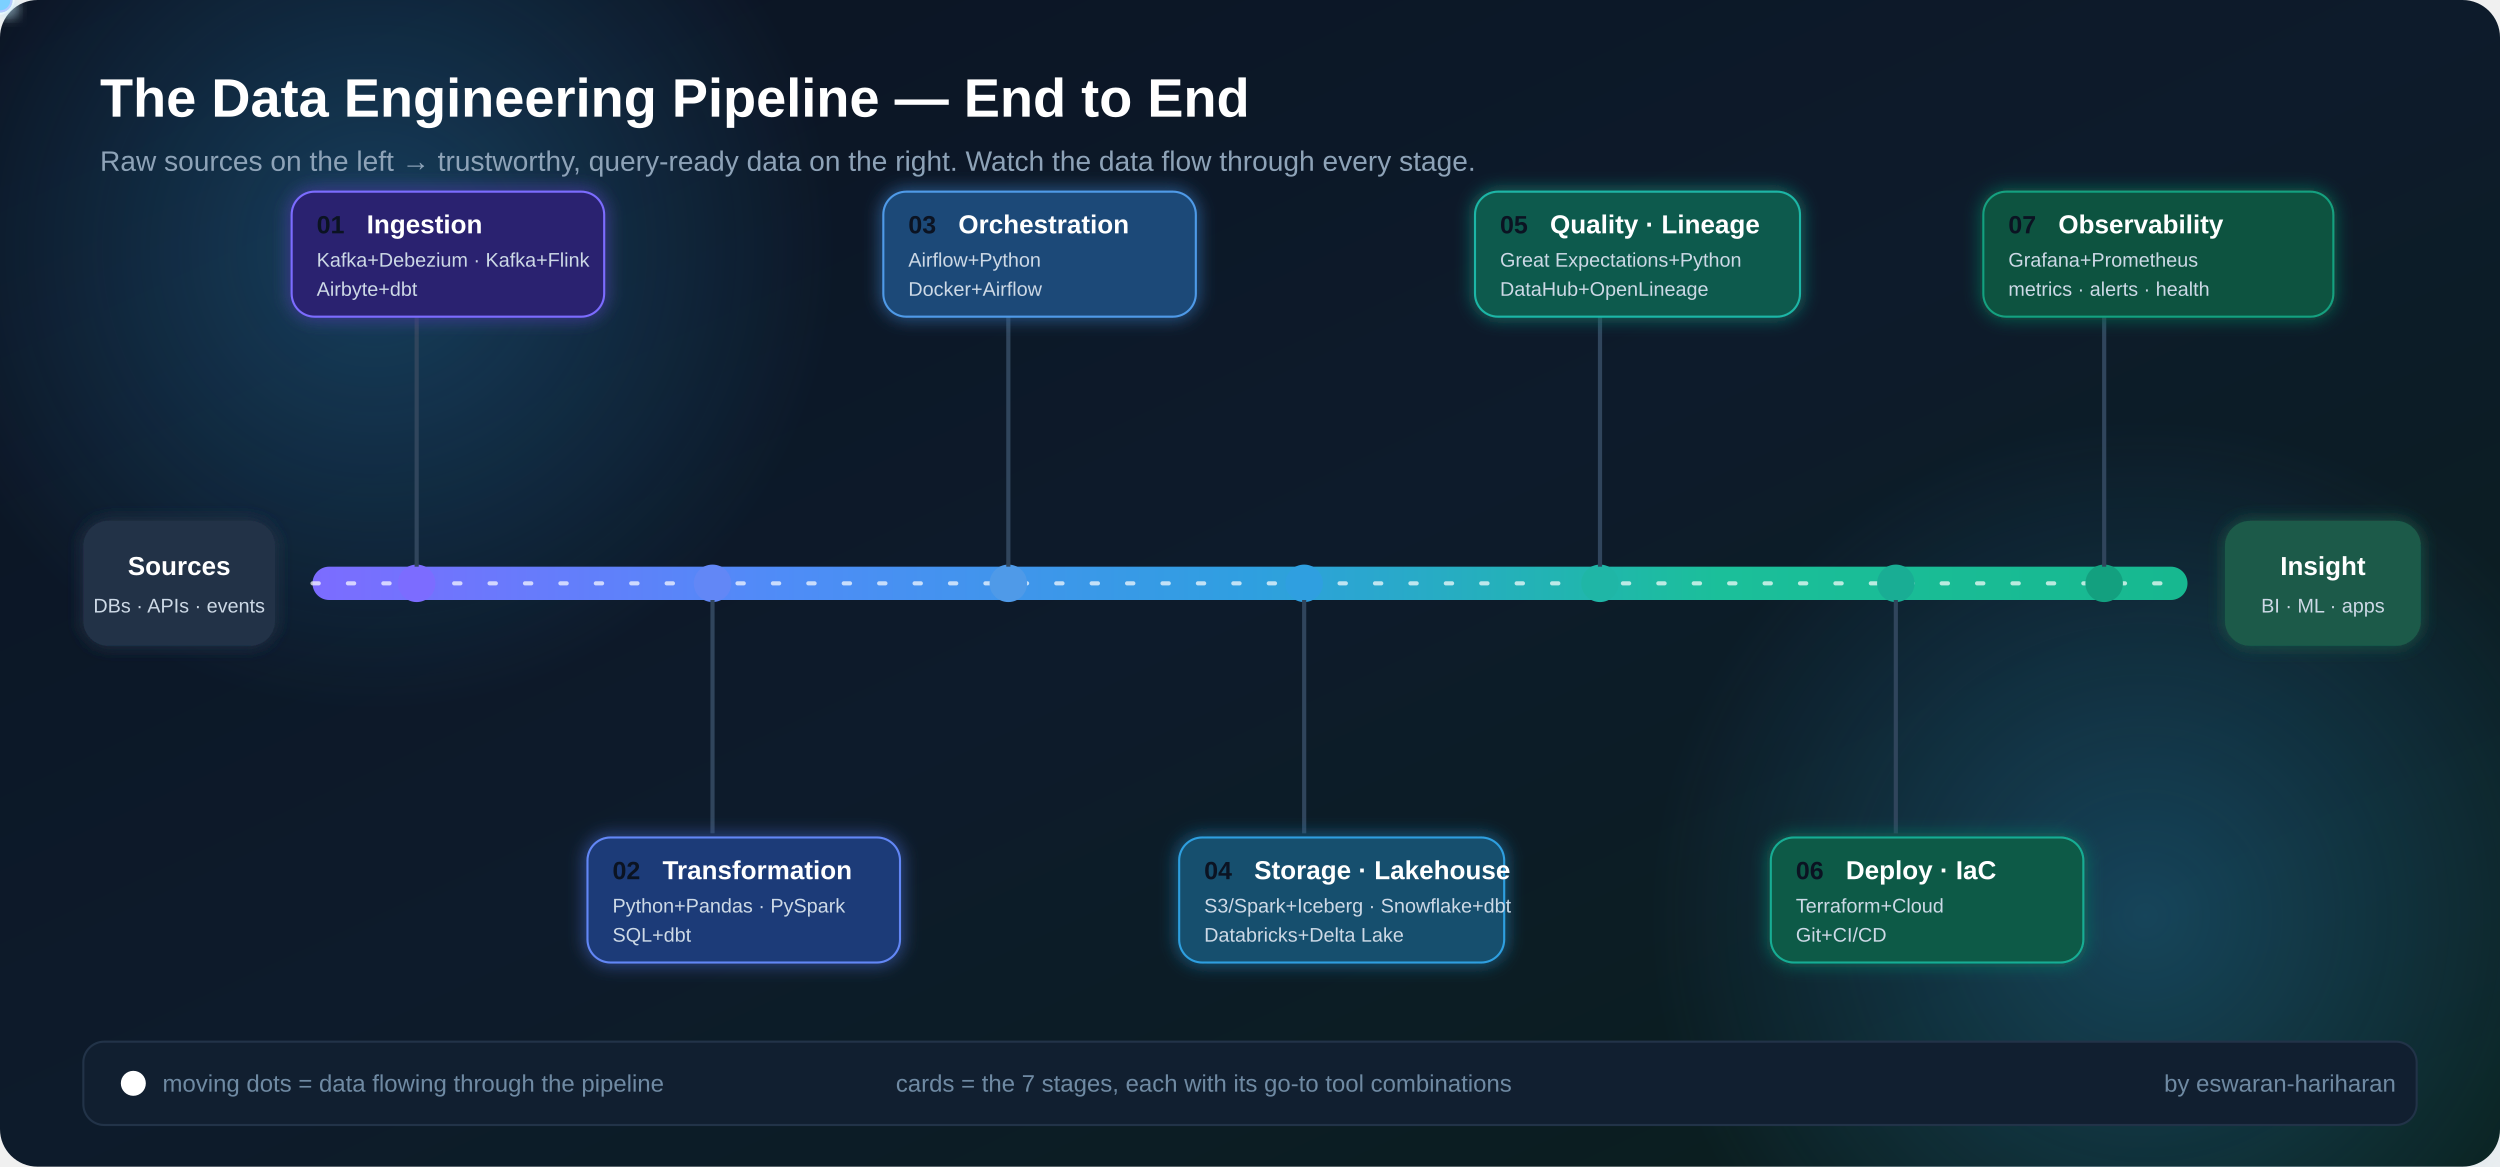
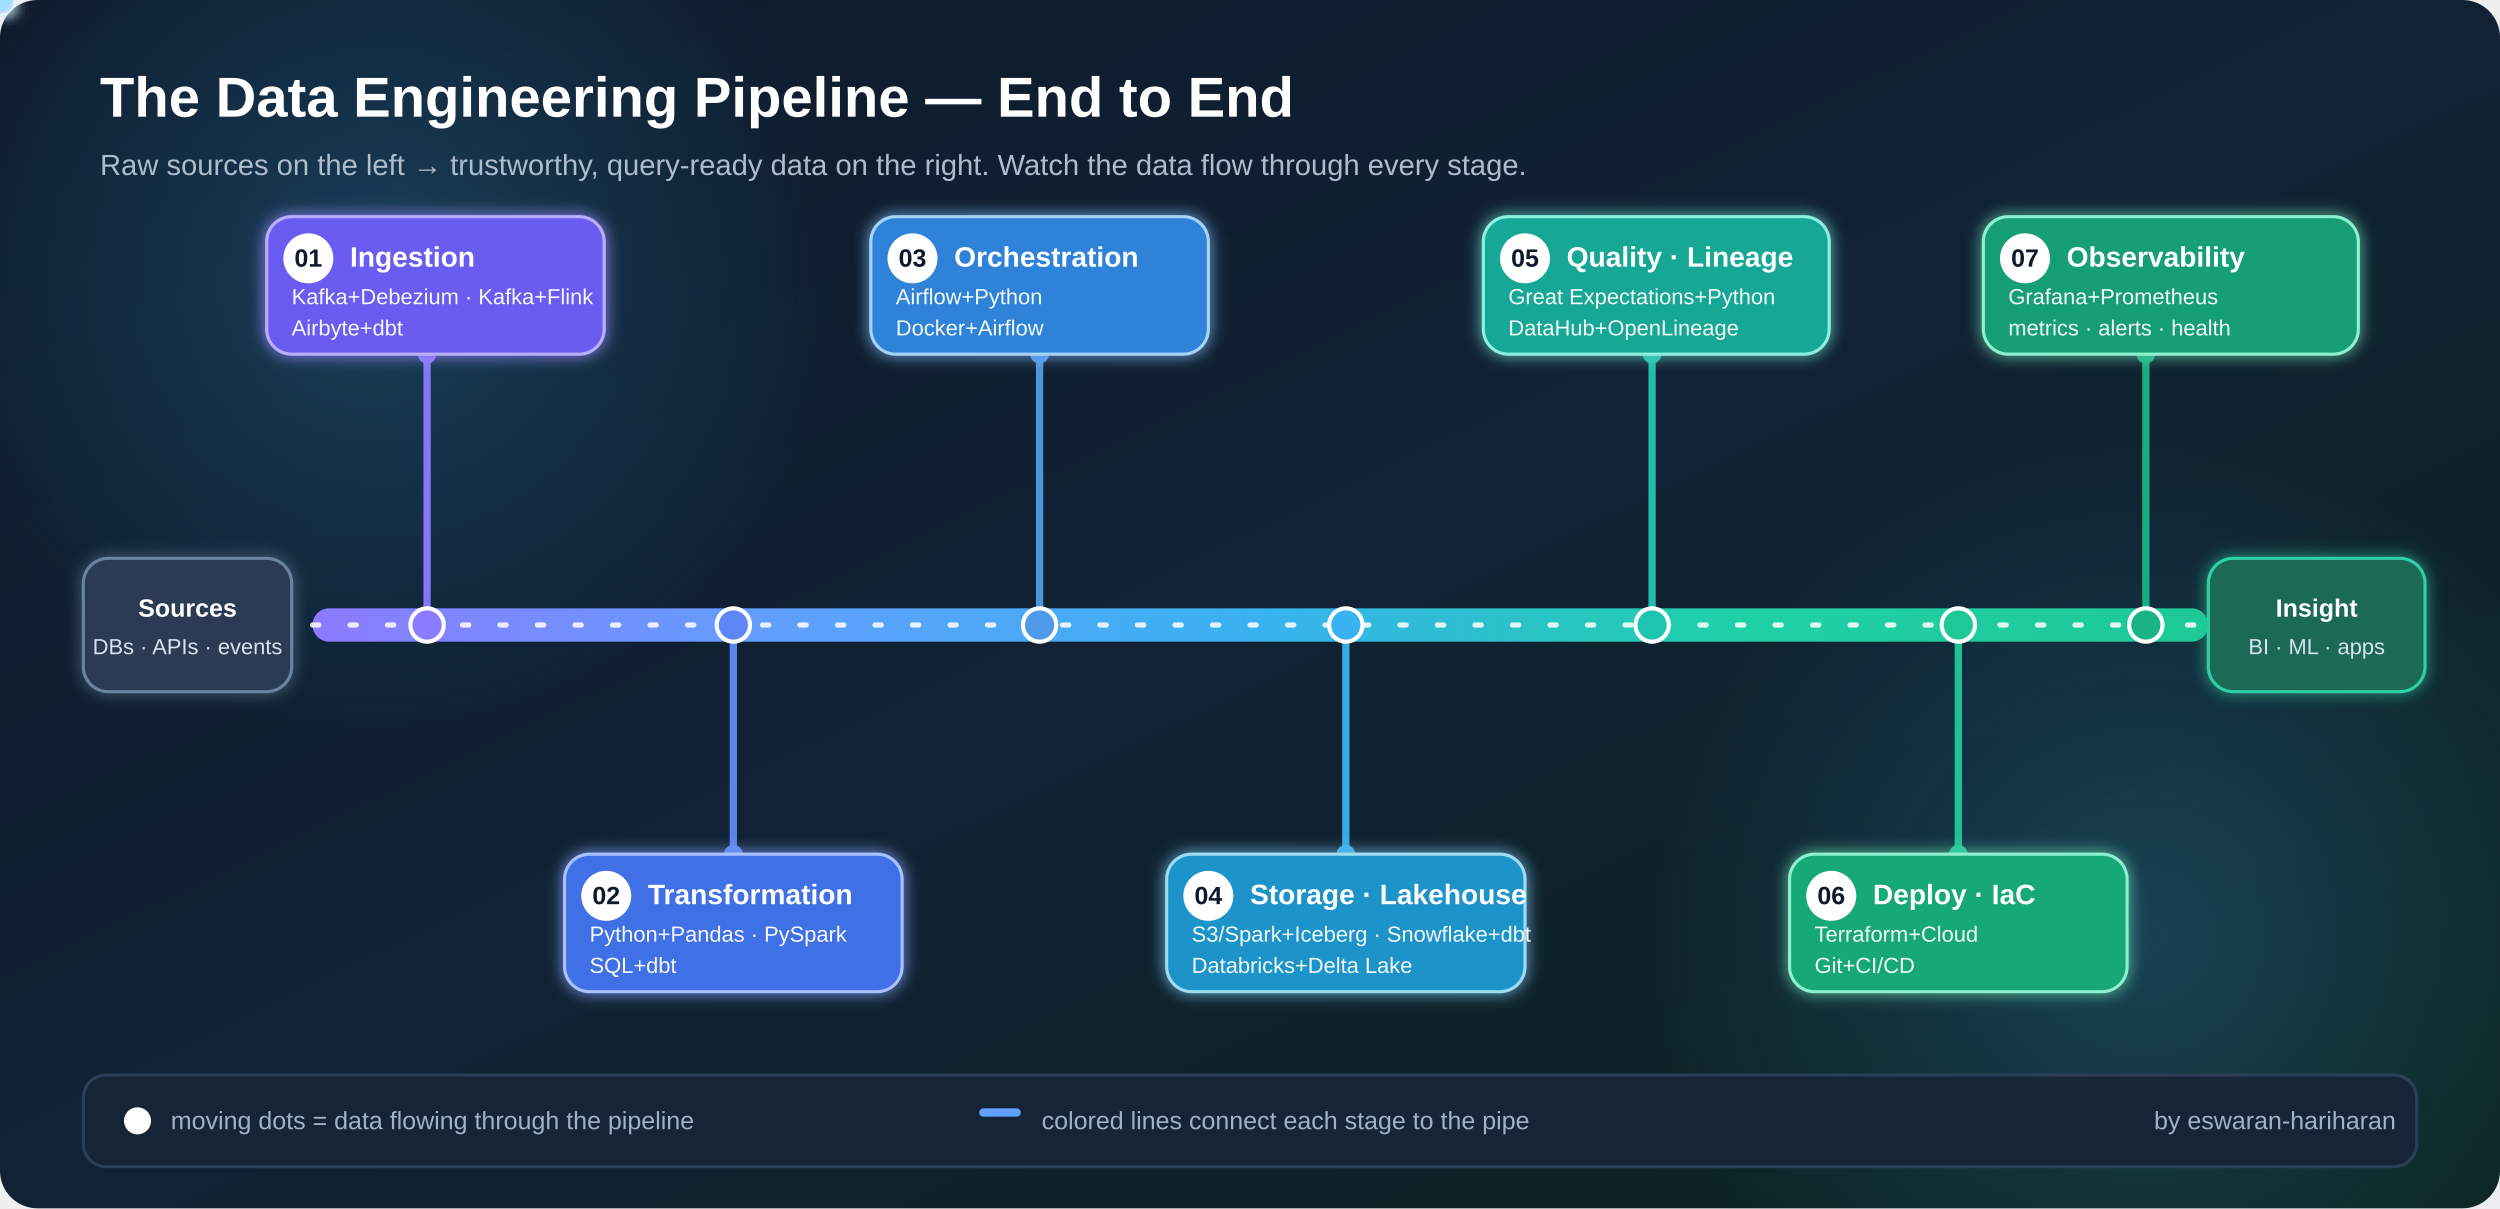
- <svg xmlns="http://www.w3.org/2000/svg" viewBox="0 0 1200 560" font-family="'Segoe UI', Arial, sans-serif" role="img" aria-label="Animated overview of the full data engineering pipeline across seven stages">
+ <svg xmlns="http://www.w3.org/2000/svg" viewBox="0 0 1200 580" font-family="'Segoe UI', Arial, sans-serif" role="img" aria-label="Animated overview of the full data engineering pipeline across seven stages">
  <defs>
    <linearGradient id="ovbg" x1="0" y1="0" x2="1" y2="1">
-       <stop offset="0" stop-color="#0b1322" />
-       <stop offset="0.5" stop-color="#0d1b2b" />
-       <stop offset="1" stop-color="#0a1f1b" />
+       <stop offset="0" stop-color="#0e1a2b" />
+       <stop offset="0.5" stop-color="#102234" />
+       <stop offset="1" stop-color="#0c231f" />
    </linearGradient>
    <linearGradient id="ovpipe" x1="0" y1="0" x2="1" y2="0">
-       <stop offset="0" stop-color="#7c6cff" />
-       <stop offset="0.25" stop-color="#4f8cf7" />
-       <stop offset="0.5" stop-color="#2f9fe0" />
-       <stop offset="0.75" stop-color="#1bbf9a" />
-       <stop offset="1" stop-color="#17b890" />
-       <animate attributeName="x1" values="0;0.3;0" dur="6s" repeatCount="indefinite" />
+       <stop offset="0" stop-color="#8b7bff" />
+       <stop offset="0.25" stop-color="#5fa0ff" />
+       <stop offset="0.5" stop-color="#38b2f0" />
+       <stop offset="0.75" stop-color="#1fd0a8" />
+       <stop offset="1" stop-color="#1ec997" />
    </linearGradient>
    <radialGradient id="ovorb" cx="0.5" cy="0.5" r="0.5">
-       <stop offset="0" stop-color="#2f9fe0" stop-opacity=".30" />
-       <stop offset="1" stop-color="#2f9fe0" stop-opacity="0" />
+       <stop offset="0" stop-color="#38b2f0" stop-opacity=".22" />
+       <stop offset="1" stop-color="#38b2f0" stop-opacity="0" />
    </radialGradient>
    <filter id="ovglow" x="-40%" y="-40%" width="180%" height="180%">
-       <feGaussianBlur stdDeviation="4" result="b" />
+       <feGaussianBlur stdDeviation="3.5" result="b" />
      <feMerge>
        <feMergeNode in="b" />
        <feMergeNode in="SourceGraphic" />
      </feMerge>
    </filter>
    <style>
-       .title{font-size:26px;font-weight:800;fill:#fff}
-       .sub{font-size:13.5px;fill:#8ea3b8}
-       .snum{font-size:12px;font-weight:800;fill:#0b1322}
-       .sname{font-size:12.5px;font-weight:800;fill:#fff}
-       .scombo{font-size:9.5px;fill:#cdd9e6}
-       .cap{font-size:11.5px;fill:#6f8aa3}
+       .title{font-size:27px;font-weight:800;fill:#ffffff}
+       .sub{font-size:14px;fill:#aebccb}
+       .sname{font-size:13.5px;font-weight:800;fill:#ffffff}
+       .scombo{font-size:10.5px;fill:#ffffff;opacity:0.95}
+       .cap{font-size:12px;fill:#9fb3c6}
+       .chip{font-size:12px;font-weight:900;fill:#0e1a2b}
+       .endlabel{font-size:12px;font-weight:800;fill:#ffffff}
+       .endsub{font-size:10.5px;fill:#d7e3ef}
    </style>
  </defs>
-   <rect width="1200" height="560" rx="18" fill="url(#ovbg)" />
-   <circle cx="180" cy="120" r="220" fill="url(#ovorb)" />
-   <circle cx="1030" cy="440" r="240" fill="url(#ovorb)" />
+   <rect width="1200" height="580" rx="18" fill="url(#ovbg)" />
+   <circle cx="180" cy="130" r="220" fill="url(#ovorb)" />
+   <circle cx="1030" cy="450" r="240" fill="url(#ovorb)" />
  <text x="48" y="56" class="title">The Data Engineering Pipeline — End to End</text>
-   <text x="48" y="82" class="sub">Raw sources on the left → trustworthy, query-ready data on the right. Watch the data flow through every stage.</text>
+   <text x="48" y="84" class="sub">Raw sources on the left → trustworthy, query-ready data on the right. Watch the data flow through every stage.</text>
+   <g stroke-width="3.5" fill="none" opacity="0.95">
+     <path d="M205,300 V170" stroke="#8b7bff" />
+     <path d="M352,300 V410" stroke="#5f86f6" />
+     <path d="M499,300 V170" stroke="#4f9ae8" />
+     <path d="M646,300 V410" stroke="#38b2f0" />
+     <path d="M793,300 V170" stroke="#1fc4b0" />
+     <path d="M940,300 V410" stroke="#1ec997" />
+     <path d="M1030,300 V170" stroke="#19b386" />
+   </g>
+   <g>
+     <circle cx="205" cy="170" r="4.5" fill="#8b7bff" />
+     <circle cx="499" cy="170" r="4.5" fill="#4f9ae8" />
+     <circle cx="793" cy="170" r="4.5" fill="#1fc4b0" />
+     <circle cx="1030" cy="170" r="4.5" fill="#19b386" />
+     <circle cx="352" cy="410" r="4.5" fill="#5f86f6" />
+     <circle cx="646" cy="410" r="4.5" fill="#38b2f0" />
+     <circle cx="940" cy="410" r="4.5" fill="#1ec997" />
+   </g>
  <g filter="url(#ovglow)">
-     <rect x="40" y="250" width="92" height="60" rx="12" fill="#243247" />
-     <rect x="1068" y="250" width="94" height="60" rx="12" fill="#1f5a4a" />
+     <rect x="40" y="268" width="100" height="64" rx="12" fill="#2b3b52" stroke="#6a84a0" stroke-width="1.5" />
+     <rect x="1060" y="268" width="104" height="64" rx="12" fill="#1f6b57" stroke="#2fd0a8" stroke-width="1.5" />
  </g>
-   <text x="86" y="276" text-anchor="middle" class="sname" font-size="11">Sources</text>
-   <text x="86" y="294" text-anchor="middle" class="scombo">DBs · APIs · events</text>
-   <text x="1115" y="276" text-anchor="middle" class="sname" font-size="11">Insight</text>
-   <text x="1115" y="294" text-anchor="middle" class="scombo">BI · ML · apps</text>
-   <rect x="150" y="272" width="900" height="16" rx="8" fill="url(#ovpipe)" />
-   <line x1="150" y1="280" x2="1050" y2="280" stroke="#ffffff" stroke-width="2" stroke-dasharray="3 14" stroke-linecap="round" opacity="0.7">
-     <animate attributeName="stroke-dashoffset" from="0" to="-34" dur="0.9s" repeatCount="indefinite" />
+   <text x="90" y="296" text-anchor="middle" class="endlabel">Sources</text>
+   <text x="90" y="314" text-anchor="middle" class="endsub">DBs · APIs · events</text>
+   <text x="1112" y="296" text-anchor="middle" class="endlabel">Insight</text>
+   <text x="1112" y="314" text-anchor="middle" class="endsub">BI · ML · apps</text>
+   <rect x="150" y="292" width="910" height="16" rx="8" fill="url(#ovpipe)" />
+   <line x1="150" y1="300" x2="1060" y2="300" stroke="#ffffff" stroke-width="2.5" stroke-dasharray="3 15" stroke-linecap="round" opacity="0.85">
+     <animate attributeName="stroke-dashoffset" from="0" to="-36" dur="0.8s" repeatCount="indefinite" />
  </line>
  <g>
-     <circle r="7" fill="#ffffff" filter="url(#ovglow)">
-       <animate attributeName="cx" from="150" to="1050" dur="5s" repeatCount="indefinite" />
-       <animate attributeName="cy" values="280;280" dur="5s" repeatCount="indefinite" />
+     <circle r="7.5" fill="#ffffff" filter="url(#ovglow)">
+       <animate attributeName="cx" from="150" to="1060" dur="5s" repeatCount="indefinite" />
+       <animate attributeName="cy" values="300;300" dur="5s" repeatCount="indefinite" />
      <animate attributeName="opacity" values="0;1;1;1;0" dur="5s" repeatCount="indefinite" />
    </circle>
-     <circle r="6" fill="#9ff0d6" filter="url(#ovglow)">
-       <animate attributeName="cx" from="150" to="1050" dur="5s" begin="1.1s" repeatCount="indefinite" />
-       <animate attributeName="cy" values="280;280" dur="5s" repeatCount="indefinite" />
-       <animate attributeName="opacity" values="0;1;1;1;0" dur="5s" begin="1.1s" repeatCount="indefinite" />
+     <circle r="6.5" fill="#b7ffe8" filter="url(#ovglow)">
+       <animate attributeName="cx" from="150" to="1060" dur="5s" begin="1.25s" repeatCount="indefinite" />
+       <animate attributeName="cy" values="300;300" dur="5s" repeatCount="indefinite" />
+       <animate attributeName="opacity" values="0;1;1;1;0" dur="5s" begin="1.25s" repeatCount="indefinite" />
    </circle>
-     <circle r="6" fill="#b9c6ff" filter="url(#ovglow)">
-       <animate attributeName="cx" from="150" to="1050" dur="5s" begin="2.2s" repeatCount="indefinite" />
-       <animate attributeName="cy" values="280;280" dur="5s" repeatCount="indefinite" />
-       <animate attributeName="opacity" values="0;1;1;1;0" dur="5s" begin="2.2s" repeatCount="indefinite" />
+     <circle r="6.5" fill="#cdd6ff" filter="url(#ovglow)">
+       <animate attributeName="cx" from="150" to="1060" dur="5s" begin="2.5s" repeatCount="indefinite" />
+       <animate attributeName="cy" values="300;300" dur="5s" repeatCount="indefinite" />
+       <animate attributeName="opacity" values="0;1;1;1;0" dur="5s" begin="2.5s" repeatCount="indefinite" />
    </circle>
-     <circle r="5" fill="#7cd0ff" filter="url(#ovglow)">
-       <animate attributeName="cx" from="150" to="1050" dur="5s" begin="3.3s" repeatCount="indefinite" />
-       <animate attributeName="cy" values="280;280" dur="5s" repeatCount="indefinite" />
-       <animate attributeName="opacity" values="0;1;1;1;0" dur="5s" begin="3.3s" repeatCount="indefinite" />
+     <circle r="5.5" fill="#9fe0ff" filter="url(#ovglow)">
+       <animate attributeName="cx" from="150" to="1060" dur="5s" begin="3.75s" repeatCount="indefinite" />
+       <animate attributeName="cy" values="300;300" dur="5s" repeatCount="indefinite" />
+       <animate attributeName="opacity" values="0;1;1;1;0" dur="5s" begin="3.75s" repeatCount="indefinite" />
    </circle>
  </g>
  <g>
-     <circle cx="200" cy="280" r="9" fill="#7c6cff">
-       <animate attributeName="r" values="9;13;9" dur="2.2s" repeatCount="indefinite" />
+     <circle cx="205" cy="300" r="8" fill="#8b7bff" stroke="#fff" stroke-width="2">
+       <animate attributeName="r" values="8;12;8" dur="2.2s" repeatCount="indefinite" />
    </circle>
-     <circle cx="342" cy="280" r="9" fill="#6287f6">
-       <animate attributeName="r" values="9;13;9" dur="2.2s" begin="0.3s" repeatCount="indefinite" />
+     <circle cx="352" cy="300" r="8" fill="#5f86f6" stroke="#fff" stroke-width="2">
+       <animate attributeName="r" values="8;12;8" dur="2.2s" begin="0.3s" repeatCount="indefinite" />
    </circle>
-     <circle cx="484" cy="280" r="9" fill="#4f9ae8">
-       <animate attributeName="r" values="9;13;9" dur="2.2s" begin="0.6s" repeatCount="indefinite" />
+     <circle cx="499" cy="300" r="8" fill="#4f9ae8" stroke="#fff" stroke-width="2">
+       <animate attributeName="r" values="8;12;8" dur="2.2s" begin="0.6s" repeatCount="indefinite" />
    </circle>
-     <circle cx="626" cy="280" r="9" fill="#2f9fe0">
-       <animate attributeName="r" values="9;13;9" dur="2.2s" begin="0.9s" repeatCount="indefinite" />
+     <circle cx="646" cy="300" r="8" fill="#38b2f0" stroke="#fff" stroke-width="2">
+       <animate attributeName="r" values="8;12;8" dur="2.2s" begin="0.9s" repeatCount="indefinite" />
    </circle>
-     <circle cx="768" cy="280" r="9" fill="#1fb6a6">
-       <animate attributeName="r" values="9;13;9" dur="2.2s" begin="1.2s" repeatCount="indefinite" />
+     <circle cx="793" cy="300" r="8" fill="#1fc4b0" stroke="#fff" stroke-width="2">
+       <animate attributeName="r" values="8;12;8" dur="2.2s" begin="1.2s" repeatCount="indefinite" />
    </circle>
-     <circle cx="910" cy="280" r="9" fill="#19ad94">
-       <animate attributeName="r" values="9;13;9" dur="2.2s" begin="1.5s" repeatCount="indefinite" />
+     <circle cx="940" cy="300" r="8" fill="#1ec997" stroke="#fff" stroke-width="2">
+       <animate attributeName="r" values="8;12;8" dur="2.2s" begin="1.5s" repeatCount="indefinite" />
    </circle>
-     <circle cx="1010" cy="280" r="9" fill="#13a07f">
-       <animate attributeName="r" values="9;13;9" dur="2.2s" begin="1.8s" repeatCount="indefinite" />
+     <circle cx="1030" cy="300" r="8" fill="#19b386" stroke="#fff" stroke-width="2">
+       <animate attributeName="r" values="8;12;8" dur="2.2s" begin="1.8s" repeatCount="indefinite" />
    </circle>
  </g>
-   <g stroke="#30455c" stroke-width="2">
-     <line x1="200" y1="272" x2="200" y2="150" />
-     <line x1="342" y1="288" x2="342" y2="400" />
-     <line x1="484" y1="272" x2="484" y2="150" />
-     <line x1="626" y1="288" x2="626" y2="400" />
-     <line x1="768" y1="272" x2="768" y2="150" />
-     <line x1="910" y1="288" x2="910" y2="400" />
-     <line x1="1010" y1="272" x2="1010" y2="150" />
+   <g filter="url(#ovglow)">
+     <rect x="128" y="104" width="162" height="66" rx="12" fill="#6b5cf0" stroke="#b9afff" stroke-width="1.5" />
  </g>
+   <circle cx="148" cy="124" r="12" fill="#ffffff" />
+   <text x="148" y="128" text-anchor="middle" class="chip">01</text>
+   <text x="168" y="128" class="sname">Ingestion</text>
+   <text x="140" y="146" class="scombo">Kafka+Debezium · Kafka+Flink</text>
+   <text x="140" y="161" class="scombo">Airbyte+dbt</text>
  <g filter="url(#ovglow)">
-     <rect x="140" y="92" width="150" height="60" rx="11" fill="#2a2470" stroke="#7c6cff" />
+     <rect x="271" y="410" width="162" height="66" rx="12" fill="#3f6fe6" stroke="#a9c2ff" stroke-width="1.5" />
  </g>
-   <text x="152" y="112" class="snum" fill="#cfc8ff">01</text>
-   <text x="176" y="112" class="sname">Ingestion</text>
-   <text x="152" y="128" class="scombo">Kafka+Debezium · Kafka+Flink</text>
-   <text x="152" y="142" class="scombo">Airbyte+dbt</text>
+   <circle cx="291" cy="430" r="12" fill="#ffffff" />
+   <text x="291" y="434" text-anchor="middle" class="chip">02</text>
+   <text x="311" y="434" class="sname">Transformation</text>
+   <text x="283" y="452" class="scombo">Python+Pandas · PySpark</text>
+   <text x="283" y="467" class="scombo">SQL+dbt</text>
  <g filter="url(#ovglow)">
-     <rect x="282" y="402" width="150" height="60" rx="11" fill="#1e3b78" stroke="#6287f6" />
+     <rect x="418" y="104" width="162" height="66" rx="12" fill="#2f82d8" stroke="#a6d4f5" stroke-width="1.5" />
  </g>
-   <text x="294" y="422" class="snum" fill="#c3d4ff">02</text>
-   <text x="318" y="422" class="sname">Transformation</text>
-   <text x="294" y="438" class="scombo">Python+Pandas · PySpark</text>
-   <text x="294" y="452" class="scombo">SQL+dbt</text>
+   <circle cx="438" cy="124" r="12" fill="#ffffff" />
+   <text x="438" y="128" text-anchor="middle" class="chip">03</text>
+   <text x="458" y="128" class="sname">Orchestration</text>
+   <text x="430" y="146" class="scombo">Airflow+Python</text>
+   <text x="430" y="161" class="scombo">Docker+Airflow</text>
  <g filter="url(#ovglow)">
-     <rect x="424" y="92" width="150" height="60" rx="11" fill="#1b4a78" stroke="#4f9ae8" />
+     <rect x="560" y="410" width="172" height="66" rx="12" fill="#1f93c9" stroke="#9fdcf2" stroke-width="1.5" />
  </g>
-   <text x="436" y="112" class="snum" fill="#c3e2ff">03</text>
-   <text x="460" y="112" class="sname">Orchestration</text>
-   <text x="436" y="128" class="scombo">Airflow+Python</text>
-   <text x="436" y="142" class="scombo">Docker+Airflow</text>
+   <circle cx="580" cy="430" r="12" fill="#ffffff" />
+   <text x="580" y="434" text-anchor="middle" class="chip">04</text>
+   <text x="600" y="434" class="sname">Storage · Lakehouse</text>
+   <text x="572" y="452" class="scombo">S3/Spark+Iceberg · Snowflake+dbt</text>
+   <text x="572" y="467" class="scombo">Databricks+Delta Lake</text>
  <g filter="url(#ovglow)">
-     <rect x="566" y="402" width="156" height="60" rx="11" fill="#154f6e" stroke="#2f9fe0" />
+     <rect x="712" y="104" width="166" height="66" rx="12" fill="#15a894" stroke="#8ff0e1" stroke-width="1.5" />
  </g>
-   <text x="578" y="422" class="snum" fill="#bfe9ff">04</text>
-   <text x="602" y="422" class="sname">Storage · Lakehouse</text>
-   <text x="578" y="438" class="scombo">S3/Spark+Iceberg · Snowflake+dbt</text>
-   <text x="578" y="452" class="scombo">Databricks+Delta Lake</text>
+   <circle cx="732" cy="124" r="12" fill="#ffffff" />
+   <text x="732" y="128" text-anchor="middle" class="chip">05</text>
+   <text x="752" y="128" class="sname">Quality · Lineage</text>
+   <text x="724" y="146" class="scombo">Great Expectations+Python</text>
+   <text x="724" y="161" class="scombo">DataHub+OpenLineage</text>
  <g filter="url(#ovglow)">
-     <rect x="708" y="92" width="156" height="60" rx="11" fill="#115a4e" stroke="#1fb6a6" />
+     <rect x="859" y="410" width="162" height="66" rx="12" fill="#15a877" stroke="#8ff0cf" stroke-width="1.5" />
  </g>
-   <text x="720" y="112" class="snum" fill="#b7f0e4">05</text>
-   <text x="744" y="112" class="sname">Quality · Lineage</text>
-   <text x="720" y="128" class="scombo">Great Expectations+Python</text>
-   <text x="720" y="142" class="scombo">DataHub+OpenLineage</text>
+   <circle cx="879" cy="430" r="12" fill="#ffffff" />
+   <text x="879" y="434" text-anchor="middle" class="chip">06</text>
+   <text x="899" y="434" class="sname">Deploy · IaC</text>
+   <text x="871" y="452" class="scombo">Terraform+Cloud</text>
+   <text x="871" y="467" class="scombo">Git+CI/CD</text>
  <g filter="url(#ovglow)">
-     <rect x="850" y="402" width="150" height="60" rx="11" fill="#0f5a47" stroke="#19ad94" />
+     <rect x="952" y="104" width="180" height="66" rx="12" fill="#139e74" stroke="#8ff0cf" stroke-width="1.5" />
  </g>
-   <text x="862" y="422" class="snum" fill="#b7f0df">06</text>
-   <text x="886" y="422" class="sname">Deploy · IaC</text>
-   <text x="862" y="438" class="scombo">Terraform+Cloud</text>
-   <text x="862" y="452" class="scombo">Git+CI/CD</text>
-   <g filter="url(#ovglow)">
-     <rect x="952" y="92" width="168" height="60" rx="11" fill="#0d5240" stroke="#13a07f" />
-   </g>
-   <text x="964" y="112" class="snum" fill="#b7f0df">07</text>
-   <text x="988" y="112" class="sname">Observability</text>
-   <text x="964" y="128" class="scombo">Grafana+Prometheus</text>
-   <text x="964" y="142" class="scombo">metrics · alerts · health</text>
-   <rect x="40" y="500" width="1120" height="40" rx="10" fill="#111f30" stroke="#223348" />
-   <circle cx="64" cy="520" r="6" fill="#ffffff" />
-   <text x="78" y="524" class="cap">moving dots = data flowing through the pipeline</text>
-   <text x="430" y="524" class="cap">cards = the 7 stages, each with its go-to tool combinations</text>
-   <text x="1150" y="524" text-anchor="end" class="cap">by eswaran-hariharan</text>
+   <circle cx="972" cy="124" r="12" fill="#ffffff" />
+   <text x="972" y="128" text-anchor="middle" class="chip">07</text>
+   <text x="992" y="128" class="sname">Observability</text>
+   <text x="964" y="146" class="scombo">Grafana+Prometheus</text>
+   <text x="964" y="161" class="scombo">metrics · alerts · health</text>
+   <rect x="40" y="516" width="1120" height="44" rx="11" fill="#152536" stroke="#2b4056" stroke-width="1.5" />
+   <circle cx="66" cy="538" r="6.5" fill="#ffffff" />
+   <text x="82" y="542" class="cap">moving dots = data flowing through the pipeline</text>
+   <rect x="470" y="532" width="20" height="4" rx="2" fill="#5fa0ff" />
+   <text x="500" y="542" class="cap">colored lines connect each stage to the pipe</text>
+   <text x="1150" y="542" text-anchor="end" class="cap">by eswaran-hariharan</text>
</svg>
